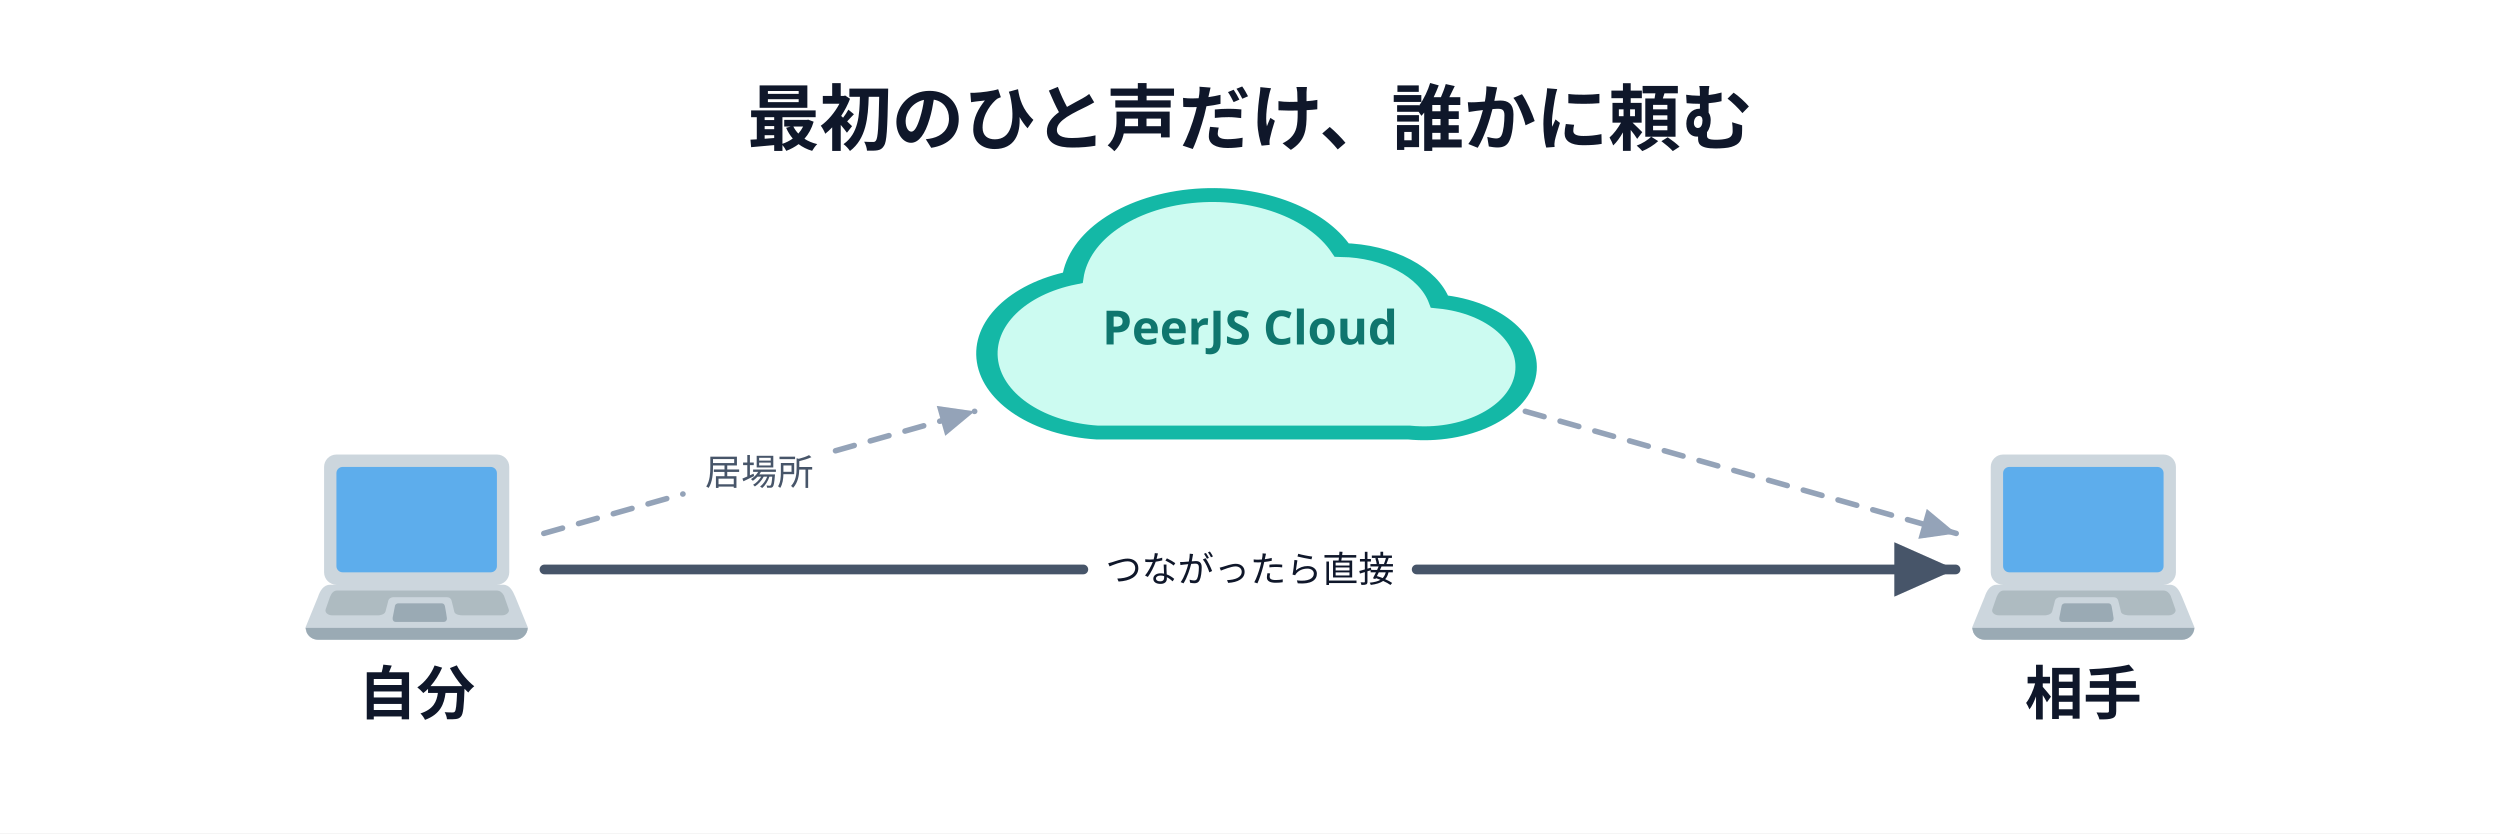
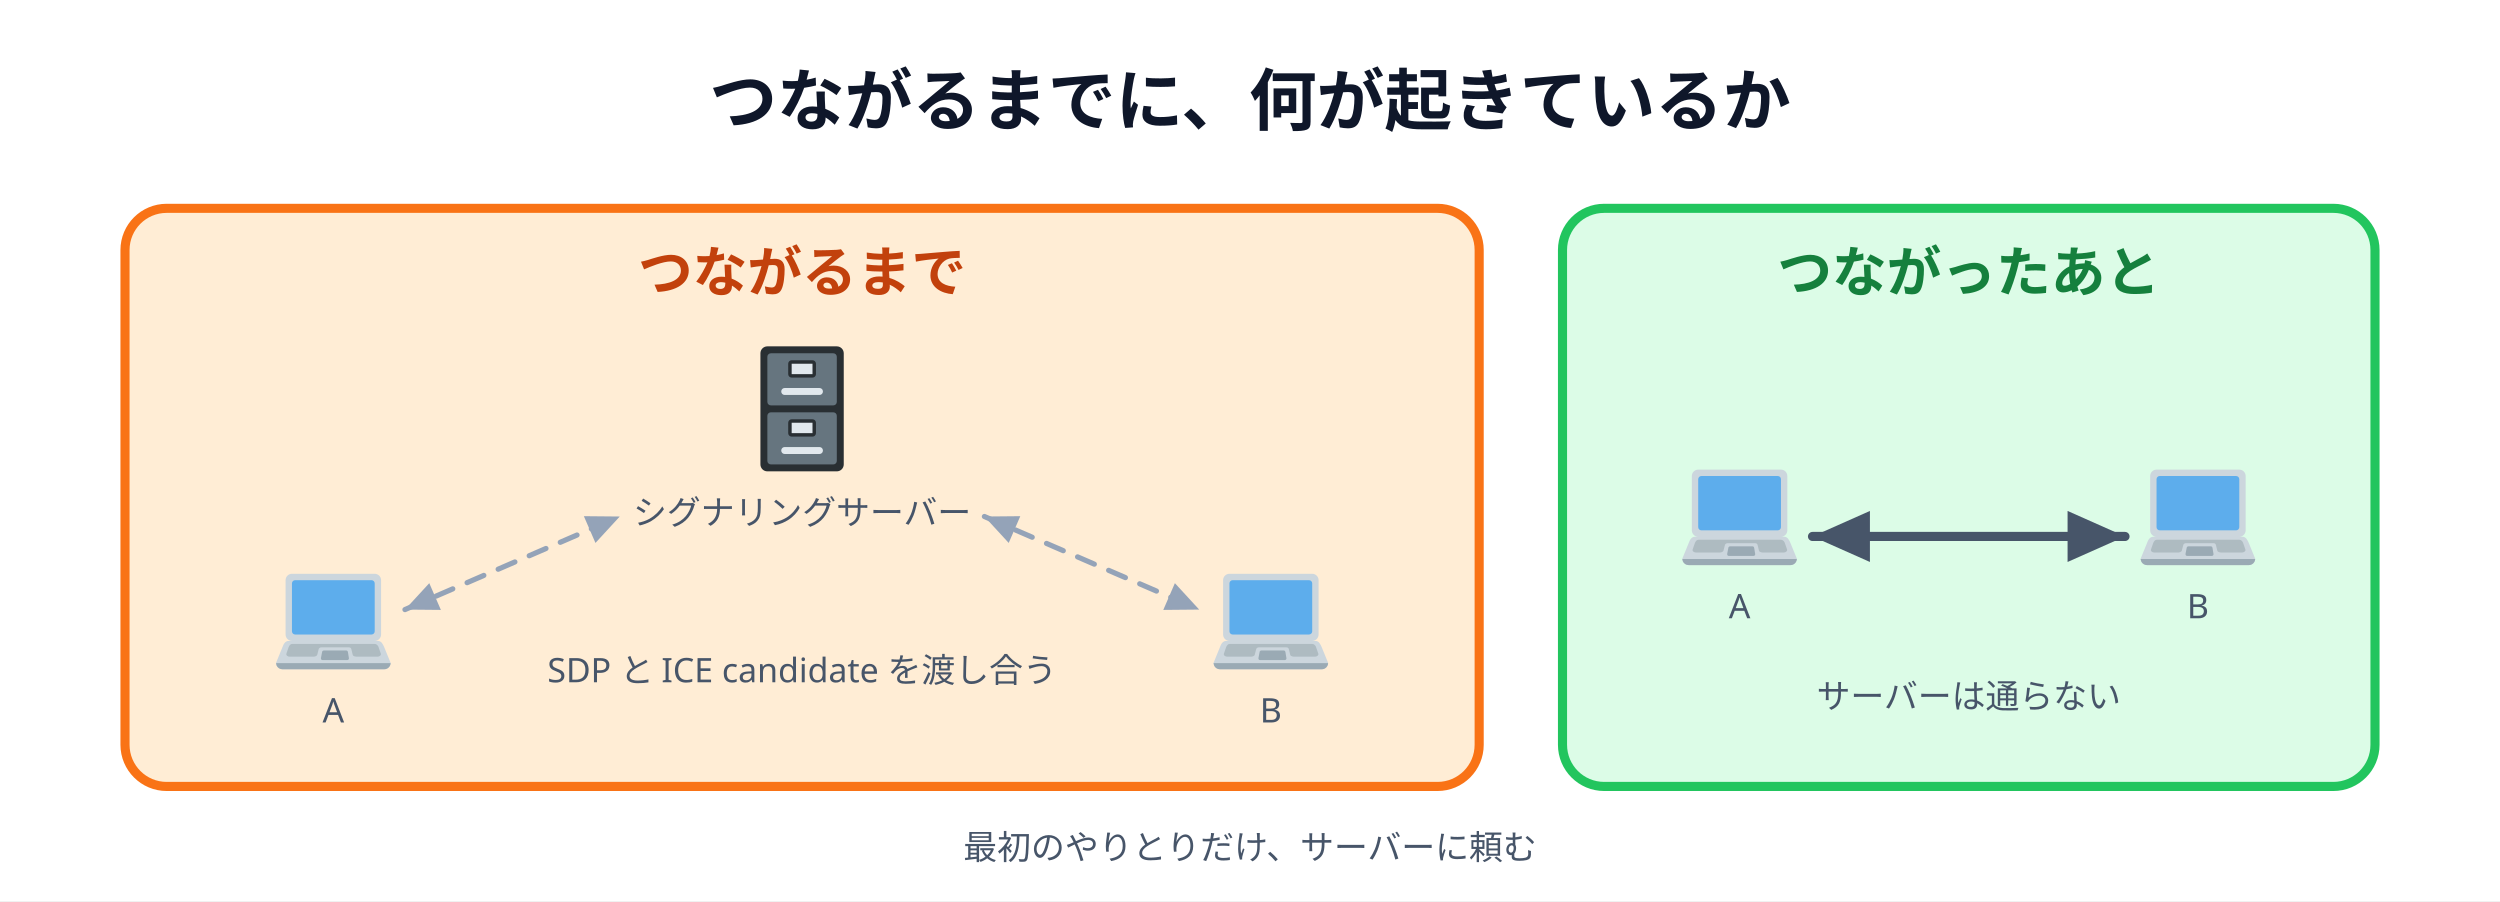
- <svg xmlns="http://www.w3.org/2000/svg" width="900" height="300" viewBox="0 0 900 300" font-family="'Hiragino Sans','Noto Sans JP','Yu Gothic','Segoe UI',sans-serif">
+ <svg xmlns="http://www.w3.org/2000/svg" width="960" height="346" viewBox="0 0 960 346" font-family="'Hiragino Sans','Noto Sans JP','Yu Gothic','Segoe UI',sans-serif">
  <defs>
    <marker id="aR" viewBox="0 0 10 10" refX="9" refY="5" markerWidth="7" markerHeight="7" orient="auto-start-reverse">
      <path d="M0 1 L9 5 L0 9 z" fill="#475569" />
    </marker>
    <marker id="aRsub" viewBox="0 0 10 10" refX="9" refY="5" markerWidth="7" markerHeight="7" orient="auto-start-reverse">
      <path d="M0 1 L9 5 L0 9 z" fill="#94a3b8" />
    </marker>
  </defs>
-   <rect x="0" y="0" width="900" height="300" fill="#ffffff" />
-   <text x="450" y="52" text-anchor="middle" font-size="26" fill="#0f172a" font-weight="700">最初のひと声だけ、誰かに頼む</text>
-   <g transform="translate(340,70) scale(2.2,1.42857)">
-     <path d="M25,60 a20,20 0 0 1 -4,-39 a23,23 0 0 1 44,-7 a17,17 0 0 1 16,13 a16,16 0 0 1 -5,33 Z" fill="#ccfbf1" stroke="#14b8a6" stroke-width="3.5" />
-   </g>
-   <text x="450" y="124" text-anchor="middle" font-size="17" fill="#0f766e" font-weight="600">PeerJS Cloud</text>
-   <svg x="110.0" y="150.3" width="80.0" height="80.0" viewBox="0 0 36 36">
+   <rect x="0" y="0" width="960" height="346" fill="#ffffff" />
+   <text x="480" y="48" text-anchor="middle" font-size="26" fill="#0f172a" font-weight="700">つながるまでに、何が起きているか</text>
+   <rect x="48" y="80" width="520" height="222" rx="16" fill="#ffedd5" stroke="#f97316" stroke-width="3.5" />
+   <text x="308" y="112" text-anchor="middle" font-size="21" fill="#c2410c" font-weight="700">つながるまで</text>
+   <svg x="284.0" y="133.0" width="48.0" height="48.0" viewBox="0 0 36 36">
+     <path fill="#292F33" d="M30 34c0 1.104-.896 2-2 2H8c-1.104 0-2-.896-2-2V2c0-1.104.896-2 2-2h20c1.104 0 2 .896 2 2v32z" />
+     <path fill="#66757F" d="M28 16c0 .552-.447 1-1 1H9c-.552 0-1-.448-1-1V3c0-.552.448-1 1-1h18c.553 0 1 .448 1 1v13zm0 17c0 .553-.447 1-1 1H9c-.552 0-1-.447-1-1V20c0-.553.448-1 1-1h18c.553 0 1 .447 1 1v13z" />
+     <path fill="#292F33" d="M22 8c0 .552-.447 1-1 1h-6c-.552 0-1-.448-1-1V5c0-.552.448-1 1-1h6c.553 0 1 .448 1 1v3zm0 17c0 .553-.447 1-1 1h-6c-.552 0-1-.447-1-1v-3c0-.553.448-1 1-1h6c.553 0 1 .447 1 1v3z" />
+     <path fill="#E1E8ED" d="M15 5h6v3h-6zm0 17h6v3h-6zm9-8.97c0 .536-.435.97-.97.97H12.97c-.536 0-.97-.435-.97-.97v-.06c0-.536.434-.97.97-.97h10.06c.535 0 .97.435.97.97v.06zm0 16.999c0 .536-.435.971-.97.971H12.97c-.536 0-.97-.435-.97-.971v-.059c0-.535.434-.97.97-.97h10.06c.535 0 .97.435.97.971v.058z" />
+   </svg>
+   <text x="308" y="201.42" text-anchor="middle" font-size="13" fill="#475569" font-weight="400">シグナリングサーバー</text>
+   <svg x="106.0" y="213.0" width="44.0" height="44.0" viewBox="0 0 36 36">
    <path fill="#CCD6DD" d="M34 29.096c-.417-.963-.896-2.008-2-2.008h-1c1.104 0 2-.899 2-2.008V8.008C33 6.899 32.104 6 31 6H5c-1.104 0-2 .899-2 2.008V25.08c0 1.109.896 2.008 2 2.008H4c-1.104 0-1.667 1.004-2 2.008l-2 4.895C0 35.101.896 36 2 36h32c1.104 0 2-.899 2-2.008l-2-4.896z" />
    <path fill="#9AAAB4" d="M.008 34.075l.006.057.17.692C.5 35.516 1.192 36 2 36h32c1.076 0 1.947-.855 1.992-1.925H.008z" />
    <path fill="#5DADEC" d="M31 24.075c0 .555-.447 1.004-1 1.004H6c-.552 0-1-.449-1-1.004V9.013c0-.555.448-1.004 1-1.004h24c.553 0 1 .45 1 1.004v15.062z" />
    <path fill="#AEBBC1" d="M32.906 31.042l-.76-2.175c-.239-.46-.635-.837-1.188-.837H5.11c-.552 0-.906.408-1.156 1.036l-.688 1.977c-.219.596.448 1.004 1 1.004h7.578s.937-.047 1.103-.608c.192-.648.415-1.624.463-1.796.074-.264.388-.531.856-.531h8.578c.5 0 .746.253.811.566.042.204.312 1.141.438 1.782.111.571 1.221.586 1.221.586h6.594c.551 0 1.217-.471.998-1.004z" />
    <path fill="#9AAAB4" d="M22.375 33.113h-7.781c-.375 0-.538-.343-.484-.675.054-.331.359-1.793.383-1.963.023-.171.274-.375.524-.375h7.015c.297 0 .49.163.55.489.059.327.302 1.641.321 1.941.019.301-.169.583-.528.583z" />
  </svg>
-   <text x="150" y="257.14" text-anchor="middle" font-size="21" fill="#0f172a" font-weight="700">自分</text>
-   <svg x="710.0" y="150.3" width="80.0" height="80.0" viewBox="0 0 36 36">
+   <text x="128" y="277.42" text-anchor="middle" font-size="13" fill="#475569" font-weight="400">A</text>
+   <svg x="466.0" y="213.0" width="44.0" height="44.0" viewBox="0 0 36 36">
    <path fill="#CCD6DD" d="M34 29.096c-.417-.963-.896-2.008-2-2.008h-1c1.104 0 2-.899 2-2.008V8.008C33 6.899 32.104 6 31 6H5c-1.104 0-2 .899-2 2.008V25.08c0 1.109.896 2.008 2 2.008H4c-1.104 0-1.667 1.004-2 2.008l-2 4.895C0 35.101.896 36 2 36h32c1.104 0 2-.899 2-2.008l-2-4.896z" />
    <path fill="#9AAAB4" d="M.008 34.075l.006.057.17.692C.5 35.516 1.192 36 2 36h32c1.076 0 1.947-.855 1.992-1.925H.008z" />
    <path fill="#5DADEC" d="M31 24.075c0 .555-.447 1.004-1 1.004H6c-.552 0-1-.449-1-1.004V9.013c0-.555.448-1.004 1-1.004h24c.553 0 1 .45 1 1.004v15.062z" />
    <path fill="#AEBBC1" d="M32.906 31.042l-.76-2.175c-.239-.46-.635-.837-1.188-.837H5.11c-.552 0-.906.408-1.156 1.036l-.688 1.977c-.219.596.448 1.004 1 1.004h7.578s.937-.047 1.103-.608c.192-.648.415-1.624.463-1.796.074-.264.388-.531.856-.531h8.578c.5 0 .746.253.811.566.042.204.312 1.141.438 1.782.111.571 1.221.586 1.221.586h6.594c.551 0 1.217-.471.998-1.004z" />
    <path fill="#9AAAB4" d="M22.375 33.113h-7.781c-.375 0-.538-.343-.484-.675.054-.331.359-1.793.383-1.963.023-.171.274-.375.524-.375h7.015c.297 0 .49.163.55.489.059.327.302 1.641.321 1.941.019.301-.169.583-.528.583z" />
  </svg>
-   <text x="750" y="257.14" text-anchor="middle" font-size="21" fill="#0f172a" font-weight="700">相手</text>
-   <path d="M195.77 192.03 L245.87 177.84" fill="none" stroke="#94a3b8" stroke-width="2.0" stroke-linecap="round" stroke-linejoin="round" stroke-dasharray="7 6" />
-   <path d="M300.78 162.28 L350.88 148.08" fill="none" stroke="#94a3b8" stroke-width="2.0" stroke-linecap="round" stroke-linejoin="round" stroke-dasharray="7 6" marker-end="url(#aRsub)" />
-   <text x="273.325" y="174.608" text-anchor="middle" font-size="13" fill="#475569" font-weight="400">居場所</text>
-   <path d="M549.12 148.08 L704.23 192.03" fill="none" stroke="#94a3b8" stroke-width="2.0" stroke-linecap="round" stroke-linejoin="round" stroke-dasharray="7 6" marker-end="url(#aRsub)" />
-   <path d="M196.00 205.00 L390.00 205.00" fill="none" stroke="#475569" stroke-width="3.5" stroke-linecap="round" stroke-linejoin="round" />
-   <path d="M510.00 205.00 L704.00 205.00" fill="none" stroke="#475569" stroke-width="3.5" stroke-linecap="round" stroke-linejoin="round" marker-end="url(#aR)" />
-   <text x="450" y="209.55" text-anchor="middle" font-size="13" fill="#0f172a" font-weight="400">つながったら直接</text>
+   <text x="488" y="277.42" text-anchor="middle" font-size="13" fill="#475569" font-weight="400">B</text>
+   <path d="M155.51 234.08 L237.99 198.34" fill="none" stroke="#94a3b8" stroke-width="2.0" stroke-linecap="round" stroke-linejoin="round" stroke-dasharray="7 6" marker-end="url(#aRsub)" marker-start="url(#aRsub)" />
+   <path d="M378.01 198.34 L460.49 234.08" fill="none" stroke="#94a3b8" stroke-width="2.0" stroke-linecap="round" stroke-linejoin="round" stroke-dasharray="7 6" marker-end="url(#aRsub)" marker-start="url(#aRsub)" />
+   <text x="308" y="262" text-anchor="middle" font-size="13" fill="#475569" font-weight="400">SDP と ICE candidate を渡し合う</text>
+   <rect x="600" y="80" width="312" height="222" rx="16" fill="#dcfce7" stroke="#22c55e" stroke-width="3.5" />
+   <text x="756" y="112" text-anchor="middle" font-size="21" fill="#15803d" font-weight="700">つながったあと</text>
+   <svg x="646.0" y="173.0" width="44.0" height="44.0" viewBox="0 0 36 36">
+     <path fill="#CCD6DD" d="M34 29.096c-.417-.963-.896-2.008-2-2.008h-1c1.104 0 2-.899 2-2.008V8.008C33 6.899 32.104 6 31 6H5c-1.104 0-2 .899-2 2.008V25.08c0 1.109.896 2.008 2 2.008H4c-1.104 0-1.667 1.004-2 2.008l-2 4.895C0 35.101.896 36 2 36h32c1.104 0 2-.899 2-2.008l-2-4.896z" />
+     <path fill="#9AAAB4" d="M.008 34.075l.006.057.17.692C.5 35.516 1.192 36 2 36h32c1.076 0 1.947-.855 1.992-1.925H.008z" />
+     <path fill="#5DADEC" d="M31 24.075c0 .555-.447 1.004-1 1.004H6c-.552 0-1-.449-1-1.004V9.013c0-.555.448-1.004 1-1.004h24c.553 0 1 .45 1 1.004v15.062z" />
+     <path fill="#AEBBC1" d="M32.906 31.042l-.76-2.175c-.239-.46-.635-.837-1.188-.837H5.11c-.552 0-.906.408-1.156 1.036l-.688 1.977c-.219.596.448 1.004 1 1.004h7.578s.937-.047 1.103-.608c.192-.648.415-1.624.463-1.796.074-.264.388-.531.856-.531h8.578c.5 0 .746.253.811.566.042.204.312 1.141.438 1.782.111.571 1.221.586 1.221.586h6.594c.551 0 1.217-.471.998-1.004z" />
+     <path fill="#9AAAB4" d="M22.375 33.113h-7.781c-.375 0-.538-.343-.484-.675.054-.331.359-1.793.383-1.963.023-.171.274-.375.524-.375h7.015c.297 0 .49.163.55.489.059.327.302 1.641.321 1.941.019.301-.169.583-.528.583z" />
+   </svg>
+   <text x="668" y="237.42" text-anchor="middle" font-size="13" fill="#475569" font-weight="400">A</text>
+   <svg x="822.0" y="173.0" width="44.0" height="44.0" viewBox="0 0 36 36">
+     <path fill="#CCD6DD" d="M34 29.096c-.417-.963-.896-2.008-2-2.008h-1c1.104 0 2-.899 2-2.008V8.008C33 6.899 32.104 6 31 6H5c-1.104 0-2 .899-2 2.008V25.08c0 1.109.896 2.008 2 2.008H4c-1.104 0-1.667 1.004-2 2.008l-2 4.895C0 35.101.896 36 2 36h32c1.104 0 2-.899 2-2.008l-2-4.896z" />
+     <path fill="#9AAAB4" d="M.008 34.075l.006.057.17.692C.5 35.516 1.192 36 2 36h32c1.076 0 1.947-.855 1.992-1.925H.008z" />
+     <path fill="#5DADEC" d="M31 24.075c0 .555-.447 1.004-1 1.004H6c-.552 0-1-.449-1-1.004V9.013c0-.555.448-1.004 1-1.004h24c.553 0 1 .45 1 1.004v15.062z" />
+     <path fill="#AEBBC1" d="M32.906 31.042l-.76-2.175c-.239-.46-.635-.837-1.188-.837H5.11c-.552 0-.906.408-1.156 1.036l-.688 1.977c-.219.596.448 1.004 1 1.004h7.578s.937-.047 1.103-.608c.192-.648.415-1.624.463-1.796.074-.264.388-.531.856-.531h8.578c.5 0 .746.253.811.566.042.204.312 1.141.438 1.782.111.571 1.221.586 1.221.586h6.594c.551 0 1.217-.471.998-1.004z" />
+     <path fill="#9AAAB4" d="M22.375 33.113h-7.781c-.375 0-.538-.343-.484-.675.054-.331.359-1.793.383-1.963.023-.171.274-.375.524-.375h7.015c.297 0 .49.163.55.489.059.327.302 1.641.321 1.941.019.301-.169.583-.528.583z" />
+   </svg>
+   <text x="844" y="237.42" text-anchor="middle" font-size="13" fill="#475569" font-weight="400">B</text>
+   <path d="M696.00 206.00 L816.00 206.00" fill="none" stroke="#475569" stroke-width="3.5" stroke-linecap="round" stroke-linejoin="round" marker-end="url(#aR)" marker-start="url(#aR)" />
+   <text x="756" y="272" text-anchor="middle" font-size="13" fill="#475569" font-weight="400">サーバーは通らない</text>
+   <text x="480" y="330" text-anchor="middle" font-size="13" fill="#475569" font-weight="400">最初のやりとりだけ、サーバーに頼む</text>
</svg>
